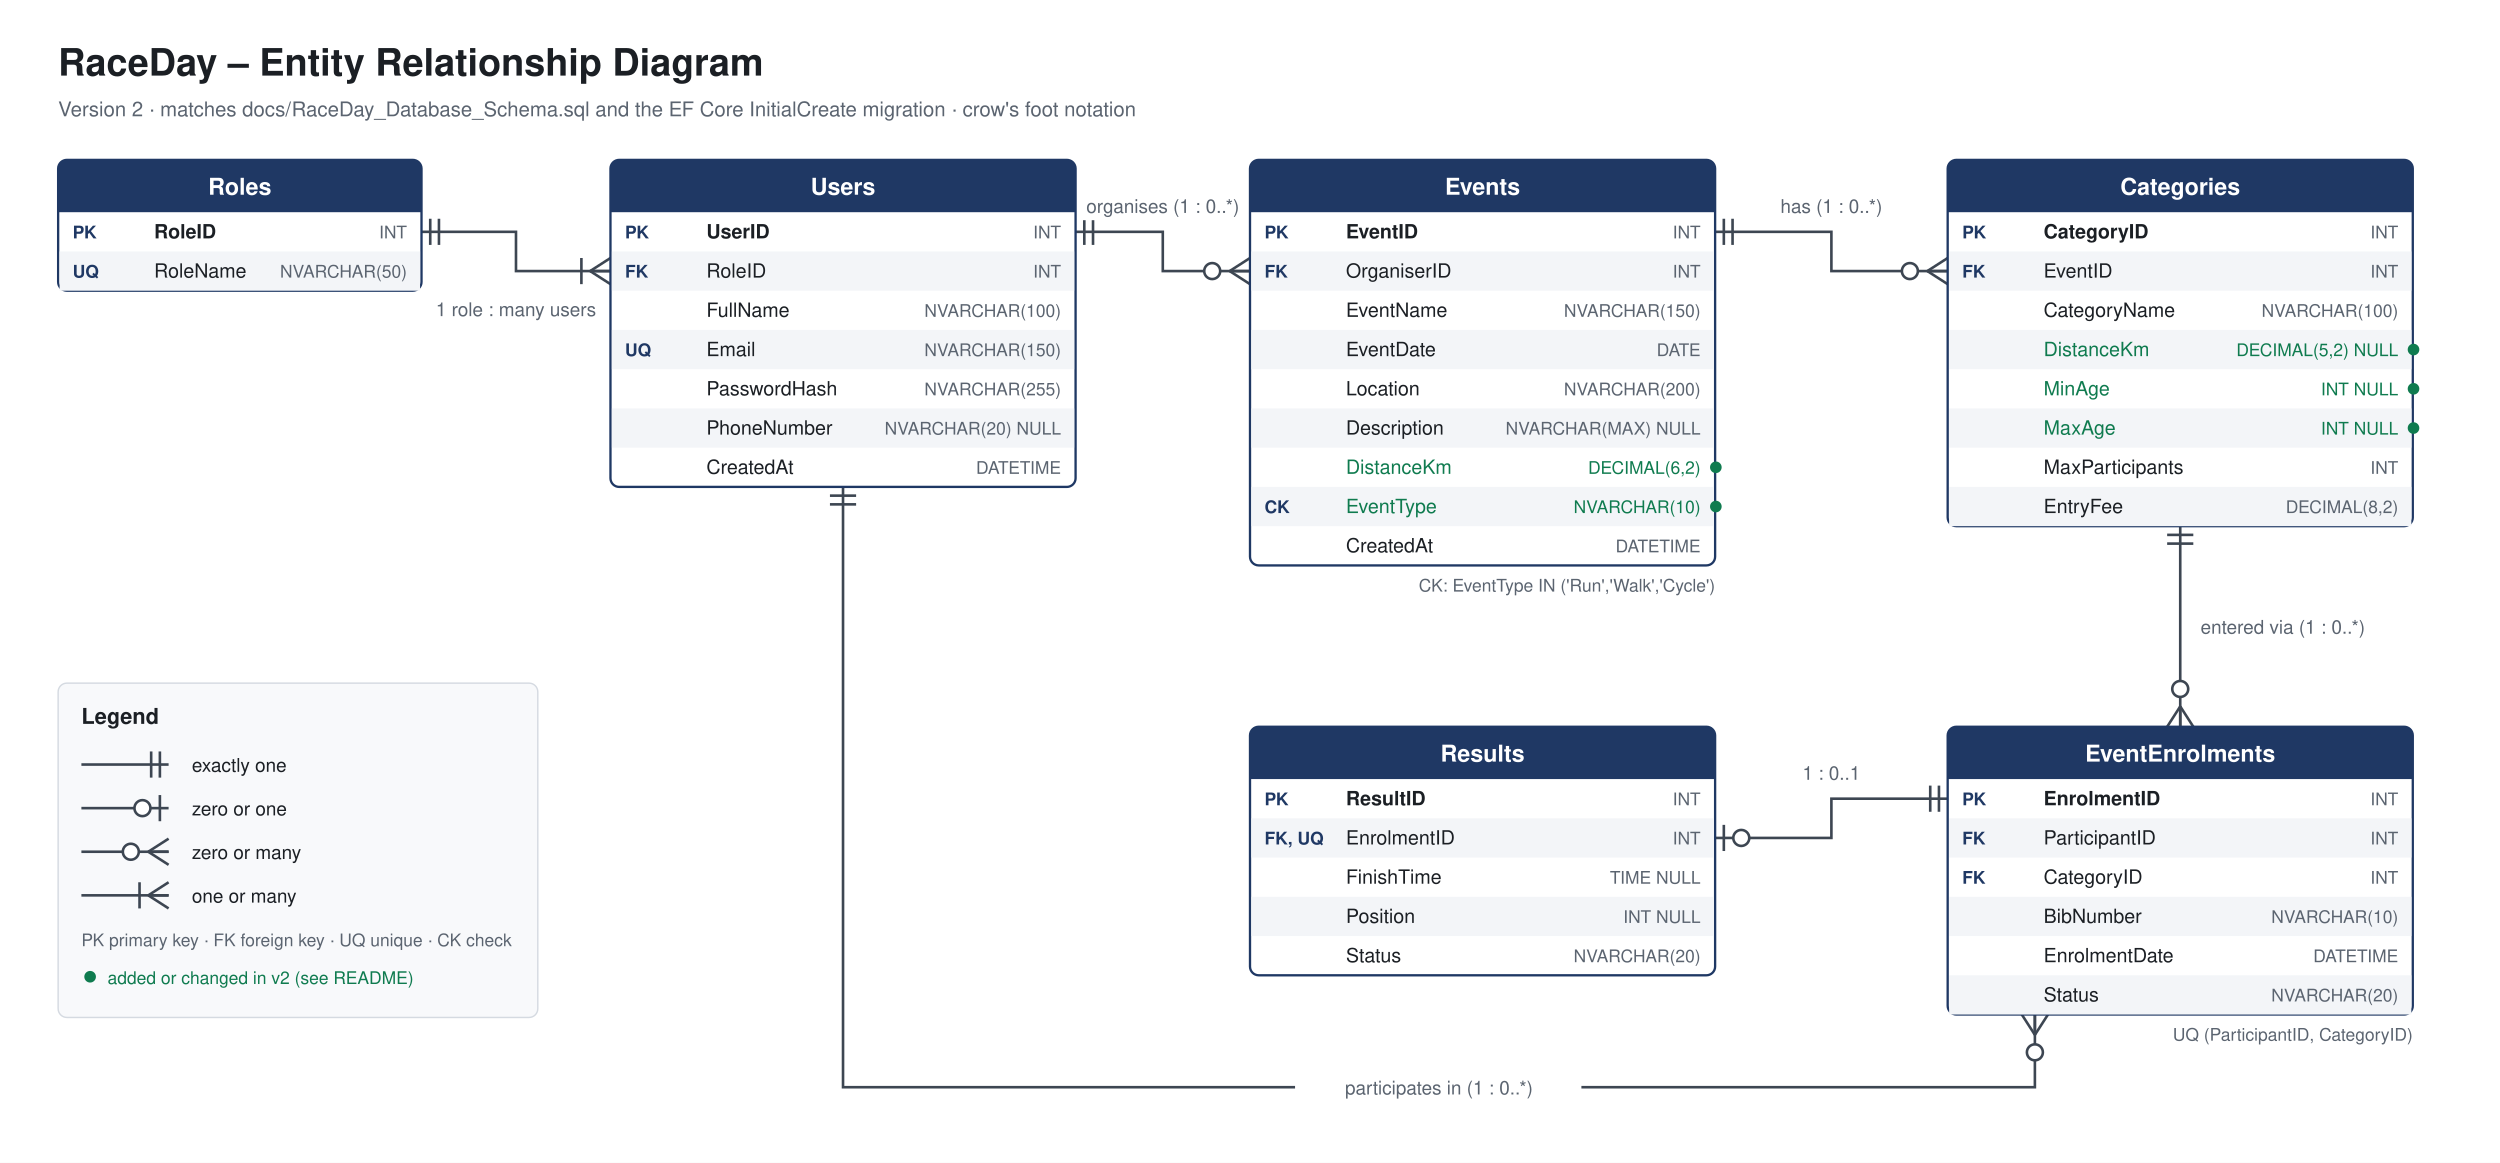
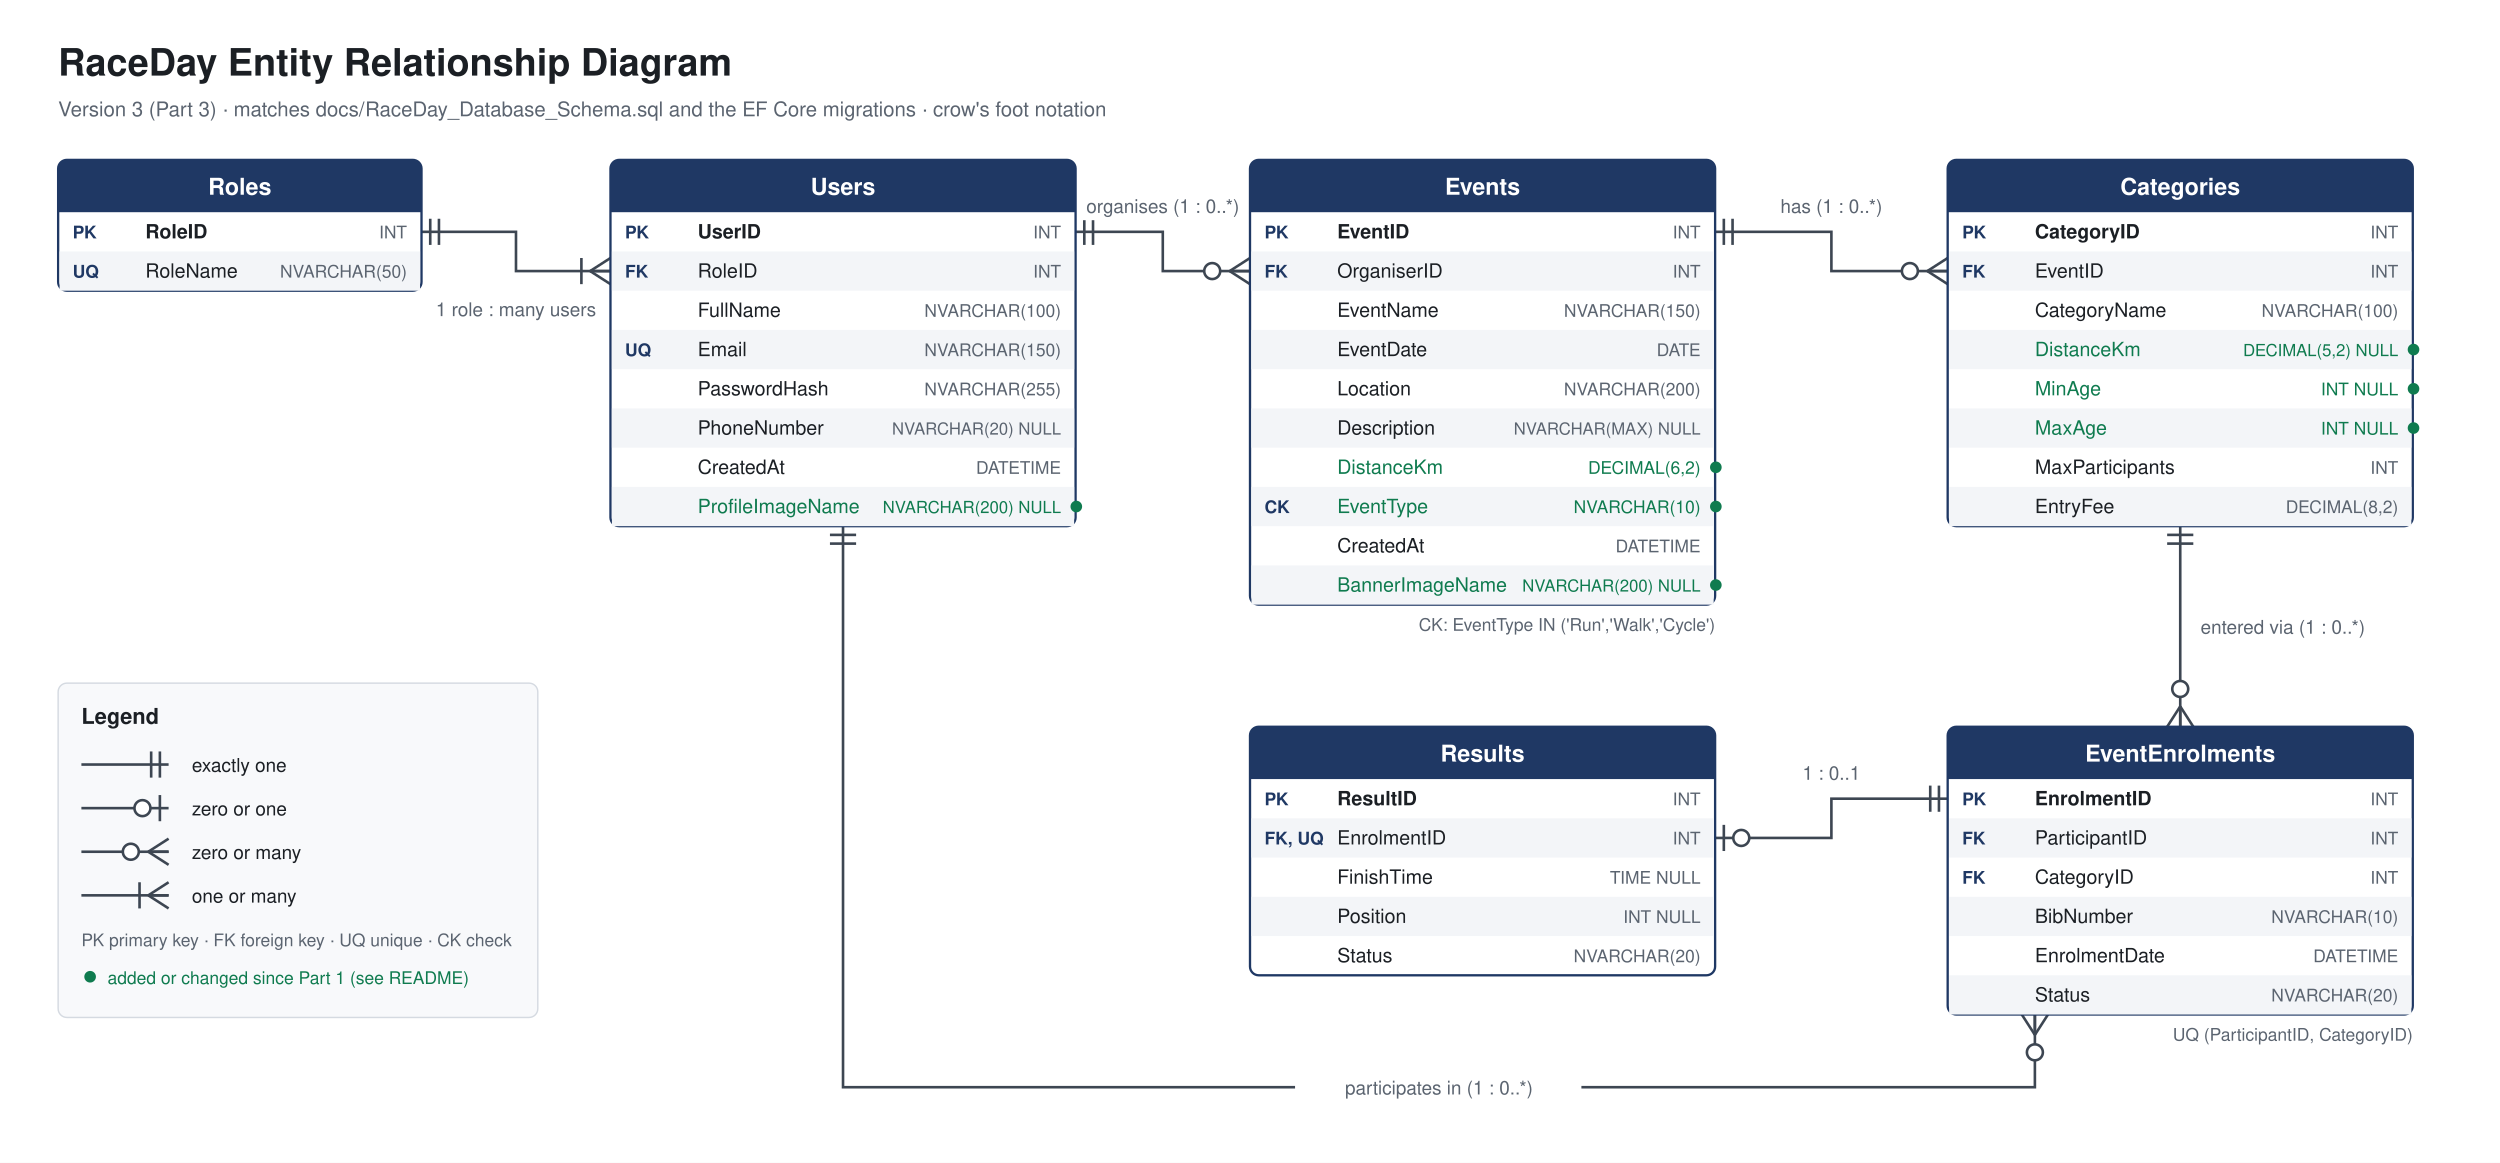
<svg xmlns="http://www.w3.org/2000/svg" width="1720" height="800" viewBox="0 0 1720 800" font-family="Segoe UI, Helvetica, Arial, sans-serif">
  <rect width="1720" height="800" fill="#ffffff" />
-   <text x="40" y="52" font-size="26" font-weight="700" fill="#1b1f24">RaceDay – Entity Relationship Diagram</text>
-   <text x="40" y="80" font-size="14" fill="#5b6470">Version 2 · matches docs/RaceDay_Database_Schema.sql and the EF Core InitialCreate migration · crow's foot notation</text>
+   <text x="40" y="52" font-size="26" font-weight="700" fill="#1b1f24">RaceDay Entity Relationship Diagram</text>
+   <text x="40" y="80" font-size="14" fill="#5b6470">Version 3 (Part 3) · matches docs/RaceDay_Database_Schema.sql and the EF Core migrations · crow's foot notation</text>
  <path d="M 290.0 159.5 L 355.0 159.5 L 355.0 186.5 L 420.0 186.5" fill="none" stroke="#3d4652" stroke-width="1.8" />
  <line x1="296.0" y1="150.5" x2="296.0" y2="168.5" stroke="#3d4652" stroke-width="1.8" />
  <line x1="302.0" y1="150.5" x2="302.0" y2="168.5" stroke="#3d4652" stroke-width="1.8" />
  <line x1="420.0" y1="177.5" x2="406.0" y2="186.5" stroke="#3d4652" stroke-width="1.8" />
  <line x1="420.0" y1="195.5" x2="406.0" y2="186.5" stroke="#3d4652" stroke-width="1.8" />
  <line x1="420.0" y1="186.5" x2="406.0" y2="186.5" stroke="#3d4652" stroke-width="1.8" />
  <line x1="400.0" y1="177.5" x2="400.0" y2="195.5" stroke="#3d4652" stroke-width="1.8" />
  <rect x="282" y="203.5" width="147" height="19" rx="4" fill="#fff" />
  <text x="355.0" y="217.5" font-size="13" fill="#5b6470" text-anchor="middle">1 role : many users</text>
  <path d="M 740.0 159.5 L 800.0 159.5 L 800.0 186.5 L 860.0 186.5" fill="none" stroke="#3d4652" stroke-width="1.8" />
  <line x1="746.0" y1="150.5" x2="746.0" y2="168.5" stroke="#3d4652" stroke-width="1.8" />
  <line x1="752.0" y1="150.5" x2="752.0" y2="168.5" stroke="#3d4652" stroke-width="1.8" />
  <line x1="860.0" y1="177.5" x2="846.0" y2="186.5" stroke="#3d4652" stroke-width="1.8" />
  <line x1="860.0" y1="195.5" x2="846.0" y2="186.5" stroke="#3d4652" stroke-width="1.8" />
  <line x1="860.0" y1="186.5" x2="846.0" y2="186.5" stroke="#3d4652" stroke-width="1.8" />
  <circle cx="834.0" cy="186.5" r="5.5" fill="#fff" stroke="#3d4652" stroke-width="1.8" />
  <rect x="723" y="132.5" width="154" height="19" rx="4" fill="#fff" />
  <text x="800.0" y="146.5" font-size="13" fill="#5b6470" text-anchor="middle">organises (1 : 0..*)</text>
  <path d="M 1180.0 159.5 L 1260.0 159.5 L 1260.0 186.5 L 1340.0 186.5" fill="none" stroke="#3d4652" stroke-width="1.8" />
  <line x1="1186.0" y1="150.5" x2="1186.0" y2="168.5" stroke="#3d4652" stroke-width="1.8" />
  <line x1="1192.0" y1="150.5" x2="1192.0" y2="168.5" stroke="#3d4652" stroke-width="1.8" />
  <line x1="1340.0" y1="177.5" x2="1326.0" y2="186.5" stroke="#3d4652" stroke-width="1.8" />
  <line x1="1340.0" y1="195.5" x2="1326.0" y2="186.5" stroke="#3d4652" stroke-width="1.8" />
  <line x1="1340.0" y1="186.5" x2="1326.0" y2="186.5" stroke="#3d4652" stroke-width="1.8" />
  <circle cx="1314.0" cy="186.5" r="5.5" fill="#fff" stroke="#3d4652" stroke-width="1.8" />
  <rect x="1205" y="132.5" width="111" height="19" rx="4" fill="#fff" />
  <text x="1260.0" y="146.5" font-size="13" fill="#5b6470" text-anchor="middle">has (1 : 0..*)</text>
  <path d="M 1500.0 362.0 L 1500.0 500.0" fill="none" stroke="#3d4652" stroke-width="1.8" />
  <line x1="1491.0" y1="368.0" x2="1509.0" y2="368.0" stroke="#3d4652" stroke-width="1.8" />
  <line x1="1491.0" y1="374.0" x2="1509.0" y2="374.0" stroke="#3d4652" stroke-width="1.8" />
  <line x1="1491.0" y1="500.0" x2="1500.0" y2="486.0" stroke="#3d4652" stroke-width="1.8" />
  <line x1="1509.0" y1="500.0" x2="1500.0" y2="486.0" stroke="#3d4652" stroke-width="1.8" />
  <line x1="1500.0" y1="500.0" x2="1500.0" y2="486.0" stroke="#3d4652" stroke-width="1.8" />
  <circle cx="1500.0" cy="474.0" r="5.5" fill="#fff" stroke="#3d4652" stroke-width="1.8" />
  <rect x="1509" y="422.0" width="168" height="19" rx="4" fill="#fff" />
  <text x="1514.0" y="436.0" font-size="13" fill="#5b6470" text-anchor="start">entered via (1 : 0..*)</text>
-   <path d="M 580.0 335.0 L 580.0 748.0 L 1400.0 748.0 L 1400.0 698.0" fill="none" stroke="#3d4652" stroke-width="1.8" />
-   <line x1="571.0" y1="341.0" x2="589.0" y2="341.0" stroke="#3d4652" stroke-width="1.8" />
-   <line x1="571.0" y1="347.0" x2="589.0" y2="347.0" stroke="#3d4652" stroke-width="1.8" />
+   <path d="M 580.0 362.0 L 580.0 748.0 L 1400.0 748.0 L 1400.0 698.0" fill="none" stroke="#3d4652" stroke-width="1.8" />
+   <line x1="571.0" y1="368.0" x2="589.0" y2="368.0" stroke="#3d4652" stroke-width="1.8" />
+   <line x1="571.0" y1="374.0" x2="589.0" y2="374.0" stroke="#3d4652" stroke-width="1.8" />
  <line x1="1391.0" y1="698.0" x2="1400.0" y2="712.0" stroke="#3d4652" stroke-width="1.8" />
  <line x1="1409.0" y1="698.0" x2="1400.0" y2="712.0" stroke="#3d4652" stroke-width="1.8" />
  <line x1="1400.0" y1="698.0" x2="1400.0" y2="712.0" stroke="#3d4652" stroke-width="1.8" />
  <circle cx="1400.0" cy="724.0" r="5.5" fill="#fff" stroke="#3d4652" stroke-width="1.8" />
  <rect x="891" y="739" width="197" height="19" rx="4" fill="#fff" />
  <text x="990.0" y="753" font-size="13" fill="#5b6470" text-anchor="middle">participates in (1 : 0..*)</text>
  <path d="M 1340.0 549.5 L 1260.0 549.5 L 1260.0 576.5 L 1180.0 576.5" fill="none" stroke="#3d4652" stroke-width="1.8" />
  <line x1="1334.0" y1="540.5" x2="1334.0" y2="558.5" stroke="#3d4652" stroke-width="1.8" />
  <line x1="1328.0" y1="540.5" x2="1328.0" y2="558.5" stroke="#3d4652" stroke-width="1.8" />
  <line x1="1186.0" y1="567.5" x2="1186.0" y2="585.5" stroke="#3d4652" stroke-width="1.8" />
  <circle cx="1198.0" cy="576.5" r="5.5" fill="#fff" stroke="#3d4652" stroke-width="1.8" />
  <rect x="1226" y="522.5" width="68" height="19" rx="4" fill="#fff" />
  <text x="1260.0" y="536.5" font-size="13" fill="#5b6470" text-anchor="middle">1 : 0..1</text>
  <rect x="40" y="110" width="250" height="90" rx="6" fill="#fff" stroke="#1f3864" stroke-width="1.6" />
  <path d="M 40 146 V 116 Q 40 110 46 110 H 284 Q 290 110 290 116 V 146 Z" fill="#1f3864" />
  <text x="165.0" y="134" font-size="16" font-weight="700" fill="#fff" text-anchor="middle">Roles</text>
  <text x="50" y="164" font-size="12" font-weight="700" fill="#1f3864">PK</text>
-   <text x="106" y="164" font-size="13.5" font-weight="700" fill="#1b1f24">RoleID</text>
+   <text x="100" y="164" font-size="13.5" font-weight="700" fill="#1b1f24">RoleID</text>
  <text x="280" y="164" font-size="12" fill="#5b6470" text-anchor="end">INT</text>
  <rect x="41" y="173" width="248" height="27" fill="#f3f5f8" />
  <text x="50" y="191" font-size="12" font-weight="700" fill="#1f3864">UQ</text>
-   <text x="106" y="191" font-size="13.5" font-weight="400" fill="#1b1f24">RoleName</text>
+   <text x="100" y="191" font-size="13.5" font-weight="400" fill="#1b1f24">RoleName</text>
  <text x="280" y="191" font-size="12" fill="#5b6470" text-anchor="end">NVARCHAR(50)</text>
-   <rect x="420" y="110" width="320" height="225" rx="6" fill="#fff" stroke="#1f3864" stroke-width="1.6" />
+   <rect x="420" y="110" width="320" height="252" rx="6" fill="#fff" stroke="#1f3864" stroke-width="1.6" />
  <path d="M 420 146 V 116 Q 420 110 426 110 H 734 Q 740 110 740 116 V 146 Z" fill="#1f3864" />
  <text x="580.0" y="134" font-size="16" font-weight="700" fill="#fff" text-anchor="middle">Users</text>
  <text x="430" y="164" font-size="12" font-weight="700" fill="#1f3864">PK</text>
-   <text x="486" y="164" font-size="13.5" font-weight="700" fill="#1b1f24">UserID</text>
+   <text x="480" y="164" font-size="13.5" font-weight="700" fill="#1b1f24">UserID</text>
  <text x="730" y="164" font-size="12" fill="#5b6470" text-anchor="end">INT</text>
  <rect x="421" y="173" width="318" height="27" fill="#f3f5f8" />
  <text x="430" y="191" font-size="12" font-weight="700" fill="#1f3864">FK</text>
-   <text x="486" y="191" font-size="13.5" font-weight="400" fill="#1b1f24">RoleID</text>
+   <text x="480" y="191" font-size="13.5" font-weight="400" fill="#1b1f24">RoleID</text>
  <text x="730" y="191" font-size="12" fill="#5b6470" text-anchor="end">INT</text>
  <text x="430" y="218" font-size="12" font-weight="700" fill="#1f3864" />
-   <text x="486" y="218" font-size="13.5" font-weight="400" fill="#1b1f24">FullName</text>
+   <text x="480" y="218" font-size="13.5" font-weight="400" fill="#1b1f24">FullName</text>
  <text x="730" y="218" font-size="12" fill="#5b6470" text-anchor="end">NVARCHAR(100)</text>
  <rect x="421" y="227" width="318" height="27" fill="#f3f5f8" />
  <text x="430" y="245" font-size="12" font-weight="700" fill="#1f3864">UQ</text>
-   <text x="486" y="245" font-size="13.5" font-weight="400" fill="#1b1f24">Email</text>
+   <text x="480" y="245" font-size="13.5" font-weight="400" fill="#1b1f24">Email</text>
  <text x="730" y="245" font-size="12" fill="#5b6470" text-anchor="end">NVARCHAR(150)</text>
  <text x="430" y="272" font-size="12" font-weight="700" fill="#1f3864" />
-   <text x="486" y="272" font-size="13.5" font-weight="400" fill="#1b1f24">PasswordHash</text>
+   <text x="480" y="272" font-size="13.5" font-weight="400" fill="#1b1f24">PasswordHash</text>
  <text x="730" y="272" font-size="12" fill="#5b6470" text-anchor="end">NVARCHAR(255)</text>
  <rect x="421" y="281" width="318" height="27" fill="#f3f5f8" />
  <text x="430" y="299" font-size="12" font-weight="700" fill="#1f3864" />
-   <text x="486" y="299" font-size="13.5" font-weight="400" fill="#1b1f24">PhoneNumber</text>
-   <text x="730" y="299" font-size="12" fill="#5b6470" text-anchor="end">NVARCHAR(20) NULL</text>
+   <text x="480" y="299" font-size="13.5" font-weight="400" fill="#1b1f24">PhoneNumber</text>
+   <text x="730" y="299" font-size="11.5" fill="#5b6470" text-anchor="end">NVARCHAR(20) NULL</text>
  <text x="430" y="326" font-size="12" font-weight="700" fill="#1f3864" />
-   <text x="486" y="326" font-size="13.5" font-weight="400" fill="#1b1f24">CreatedAt</text>
+   <text x="480" y="326" font-size="13.5" font-weight="400" fill="#1b1f24">CreatedAt</text>
  <text x="730" y="326" font-size="12" fill="#5b6470" text-anchor="end">DATETIME</text>
-   <rect x="860" y="110" width="320" height="279" rx="6" fill="#fff" stroke="#1f3864" stroke-width="1.6" />
+   <rect x="421" y="335" width="318" height="27" fill="#f3f5f8" />
+   <text x="430" y="353" font-size="12" font-weight="700" fill="#1f3864" />
+   <text x="480" y="353" font-size="13.5" font-weight="400" fill="#0f7b4f">ProfileImageName</text>
+   <text x="730" y="353" font-size="11.5" fill="#0f7b4f" text-anchor="end">NVARCHAR(200) NULL</text>
+   <circle cx="740.5" cy="348.5" r="4" fill="#0f7b4f" />
+   <rect x="860" y="110" width="320" height="306" rx="6" fill="#fff" stroke="#1f3864" stroke-width="1.6" />
  <path d="M 860 146 V 116 Q 860 110 866 110 H 1174 Q 1180 110 1180 116 V 146 Z" fill="#1f3864" />
  <text x="1020.0" y="134" font-size="16" font-weight="700" fill="#fff" text-anchor="middle">Events</text>
  <text x="870" y="164" font-size="12" font-weight="700" fill="#1f3864">PK</text>
-   <text x="926" y="164" font-size="13.5" font-weight="700" fill="#1b1f24">EventID</text>
+   <text x="920" y="164" font-size="13.5" font-weight="700" fill="#1b1f24">EventID</text>
  <text x="1170" y="164" font-size="12" fill="#5b6470" text-anchor="end">INT</text>
  <rect x="861" y="173" width="318" height="27" fill="#f3f5f8" />
  <text x="870" y="191" font-size="12" font-weight="700" fill="#1f3864">FK</text>
-   <text x="926" y="191" font-size="13.5" font-weight="400" fill="#1b1f24">OrganiserID</text>
+   <text x="920" y="191" font-size="13.5" font-weight="400" fill="#1b1f24">OrganiserID</text>
  <text x="1170" y="191" font-size="12" fill="#5b6470" text-anchor="end">INT</text>
  <text x="870" y="218" font-size="12" font-weight="700" fill="#1f3864" />
-   <text x="926" y="218" font-size="13.5" font-weight="400" fill="#1b1f24">EventName</text>
+   <text x="920" y="218" font-size="13.5" font-weight="400" fill="#1b1f24">EventName</text>
  <text x="1170" y="218" font-size="12" fill="#5b6470" text-anchor="end">NVARCHAR(150)</text>
  <rect x="861" y="227" width="318" height="27" fill="#f3f5f8" />
  <text x="870" y="245" font-size="12" font-weight="700" fill="#1f3864" />
-   <text x="926" y="245" font-size="13.5" font-weight="400" fill="#1b1f24">EventDate</text>
+   <text x="920" y="245" font-size="13.5" font-weight="400" fill="#1b1f24">EventDate</text>
  <text x="1170" y="245" font-size="12" fill="#5b6470" text-anchor="end">DATE</text>
  <text x="870" y="272" font-size="12" font-weight="700" fill="#1f3864" />
-   <text x="926" y="272" font-size="13.5" font-weight="400" fill="#1b1f24">Location</text>
+   <text x="920" y="272" font-size="13.5" font-weight="400" fill="#1b1f24">Location</text>
  <text x="1170" y="272" font-size="12" fill="#5b6470" text-anchor="end">NVARCHAR(200)</text>
  <rect x="861" y="281" width="318" height="27" fill="#f3f5f8" />
  <text x="870" y="299" font-size="12" font-weight="700" fill="#1f3864" />
-   <text x="926" y="299" font-size="13.5" font-weight="400" fill="#1b1f24">Description</text>
-   <text x="1170" y="299" font-size="12" fill="#5b6470" text-anchor="end">NVARCHAR(MAX) NULL</text>
+   <text x="920" y="299" font-size="13.5" font-weight="400" fill="#1b1f24">Description</text>
+   <text x="1170" y="299" font-size="11.5" fill="#5b6470" text-anchor="end">NVARCHAR(MAX) NULL</text>
  <text x="870" y="326" font-size="12" font-weight="700" fill="#1f3864" />
-   <text x="926" y="326" font-size="13.5" font-weight="400" fill="#0f7b4f">DistanceKm</text>
+   <text x="920" y="326" font-size="13.5" font-weight="400" fill="#0f7b4f">DistanceKm</text>
  <text x="1170" y="326" font-size="12" fill="#0f7b4f" text-anchor="end">DECIMAL(6,2)</text>
  <circle cx="1180.5" cy="321.5" r="4" fill="#0f7b4f" />
  <rect x="861" y="335" width="318" height="27" fill="#f3f5f8" />
  <text x="870" y="353" font-size="12" font-weight="700" fill="#1f3864">CK</text>
-   <text x="926" y="353" font-size="13.5" font-weight="400" fill="#0f7b4f">EventType</text>
+   <text x="920" y="353" font-size="13.5" font-weight="400" fill="#0f7b4f">EventType</text>
  <text x="1170" y="353" font-size="12" fill="#0f7b4f" text-anchor="end">NVARCHAR(10)</text>
  <circle cx="1180.5" cy="348.5" r="4" fill="#0f7b4f" />
  <text x="870" y="380" font-size="12" font-weight="700" fill="#1f3864" />
-   <text x="926" y="380" font-size="13.5" font-weight="400" fill="#1b1f24">CreatedAt</text>
+   <text x="920" y="380" font-size="13.5" font-weight="400" fill="#1b1f24">CreatedAt</text>
  <text x="1170" y="380" font-size="12" fill="#5b6470" text-anchor="end">DATETIME</text>
-   <text x="1180" y="407" font-size="12" fill="#5b6470" text-anchor="end">CK: EventType IN ('Run','Walk','Cycle')</text>
+   <rect x="861" y="389" width="318" height="27" fill="#f3f5f8" />
+   <text x="870" y="407" font-size="12" font-weight="700" fill="#1f3864" />
+   <text x="920" y="407" font-size="13.5" font-weight="400" fill="#0f7b4f">BannerImageName</text>
+   <text x="1170" y="407" font-size="11.5" fill="#0f7b4f" text-anchor="end">NVARCHAR(200) NULL</text>
+   <circle cx="1180.5" cy="402.5" r="4" fill="#0f7b4f" />
+   <text x="1180" y="434" font-size="12" fill="#5b6470" text-anchor="end">CK: EventType IN ('Run','Walk','Cycle')</text>
  <rect x="1340" y="110" width="320" height="252" rx="6" fill="#fff" stroke="#1f3864" stroke-width="1.6" />
  <path d="M 1340 146 V 116 Q 1340 110 1346 110 H 1654 Q 1660 110 1660 116 V 146 Z" fill="#1f3864" />
  <text x="1500.0" y="134" font-size="16" font-weight="700" fill="#fff" text-anchor="middle">Categories</text>
  <text x="1350" y="164" font-size="12" font-weight="700" fill="#1f3864">PK</text>
-   <text x="1406" y="164" font-size="13.5" font-weight="700" fill="#1b1f24">CategoryID</text>
+   <text x="1400" y="164" font-size="13.5" font-weight="700" fill="#1b1f24">CategoryID</text>
  <text x="1650" y="164" font-size="12" fill="#5b6470" text-anchor="end">INT</text>
  <rect x="1341" y="173" width="318" height="27" fill="#f3f5f8" />
  <text x="1350" y="191" font-size="12" font-weight="700" fill="#1f3864">FK</text>
-   <text x="1406" y="191" font-size="13.5" font-weight="400" fill="#1b1f24">EventID</text>
+   <text x="1400" y="191" font-size="13.5" font-weight="400" fill="#1b1f24">EventID</text>
  <text x="1650" y="191" font-size="12" fill="#5b6470" text-anchor="end">INT</text>
  <text x="1350" y="218" font-size="12" font-weight="700" fill="#1f3864" />
-   <text x="1406" y="218" font-size="13.5" font-weight="400" fill="#1b1f24">CategoryName</text>
+   <text x="1400" y="218" font-size="13.5" font-weight="400" fill="#1b1f24">CategoryName</text>
  <text x="1650" y="218" font-size="12" fill="#5b6470" text-anchor="end">NVARCHAR(100)</text>
  <rect x="1341" y="227" width="318" height="27" fill="#f3f5f8" />
  <text x="1350" y="245" font-size="12" font-weight="700" fill="#1f3864" />
-   <text x="1406" y="245" font-size="13.5" font-weight="400" fill="#0f7b4f">DistanceKm</text>
-   <text x="1650" y="245" font-size="12" fill="#0f7b4f" text-anchor="end">DECIMAL(5,2) NULL</text>
+   <text x="1400" y="245" font-size="13.5" font-weight="400" fill="#0f7b4f">DistanceKm</text>
+   <text x="1650" y="245" font-size="11.5" fill="#0f7b4f" text-anchor="end">DECIMAL(5,2) NULL</text>
  <circle cx="1660.5" cy="240.5" r="4" fill="#0f7b4f" />
  <text x="1350" y="272" font-size="12" font-weight="700" fill="#1f3864" />
-   <text x="1406" y="272" font-size="13.5" font-weight="400" fill="#0f7b4f">MinAge</text>
+   <text x="1400" y="272" font-size="13.5" font-weight="400" fill="#0f7b4f">MinAge</text>
  <text x="1650" y="272" font-size="12" fill="#0f7b4f" text-anchor="end">INT NULL</text>
  <circle cx="1660.5" cy="267.5" r="4" fill="#0f7b4f" />
  <rect x="1341" y="281" width="318" height="27" fill="#f3f5f8" />
  <text x="1350" y="299" font-size="12" font-weight="700" fill="#1f3864" />
-   <text x="1406" y="299" font-size="13.5" font-weight="400" fill="#0f7b4f">MaxAge</text>
+   <text x="1400" y="299" font-size="13.5" font-weight="400" fill="#0f7b4f">MaxAge</text>
  <text x="1650" y="299" font-size="12" fill="#0f7b4f" text-anchor="end">INT NULL</text>
  <circle cx="1660.5" cy="294.5" r="4" fill="#0f7b4f" />
  <text x="1350" y="326" font-size="12" font-weight="700" fill="#1f3864" />
-   <text x="1406" y="326" font-size="13.5" font-weight="400" fill="#1b1f24">MaxParticipants</text>
+   <text x="1400" y="326" font-size="13.5" font-weight="400" fill="#1b1f24">MaxParticipants</text>
  <text x="1650" y="326" font-size="12" fill="#5b6470" text-anchor="end">INT</text>
  <rect x="1341" y="335" width="318" height="27" fill="#f3f5f8" />
  <text x="1350" y="353" font-size="12" font-weight="700" fill="#1f3864" />
-   <text x="1406" y="353" font-size="13.5" font-weight="400" fill="#1b1f24">EntryFee</text>
+   <text x="1400" y="353" font-size="13.5" font-weight="400" fill="#1b1f24">EntryFee</text>
  <text x="1650" y="353" font-size="12" fill="#5b6470" text-anchor="end">DECIMAL(8,2)</text>
  <rect x="1340" y="500" width="320" height="198" rx="6" fill="#fff" stroke="#1f3864" stroke-width="1.6" />
  <path d="M 1340 536 V 506 Q 1340 500 1346 500 H 1654 Q 1660 500 1660 506 V 536 Z" fill="#1f3864" />
  <text x="1500.0" y="524" font-size="16" font-weight="700" fill="#fff" text-anchor="middle">EventEnrolments</text>
  <text x="1350" y="554" font-size="12" font-weight="700" fill="#1f3864">PK</text>
-   <text x="1406" y="554" font-size="13.5" font-weight="700" fill="#1b1f24">EnrolmentID</text>
+   <text x="1400" y="554" font-size="13.5" font-weight="700" fill="#1b1f24">EnrolmentID</text>
  <text x="1650" y="554" font-size="12" fill="#5b6470" text-anchor="end">INT</text>
  <rect x="1341" y="563" width="318" height="27" fill="#f3f5f8" />
  <text x="1350" y="581" font-size="12" font-weight="700" fill="#1f3864">FK</text>
-   <text x="1406" y="581" font-size="13.5" font-weight="400" fill="#1b1f24">ParticipantID</text>
+   <text x="1400" y="581" font-size="13.5" font-weight="400" fill="#1b1f24">ParticipantID</text>
  <text x="1650" y="581" font-size="12" fill="#5b6470" text-anchor="end">INT</text>
  <text x="1350" y="608" font-size="12" font-weight="700" fill="#1f3864">FK</text>
-   <text x="1406" y="608" font-size="13.5" font-weight="400" fill="#1b1f24">CategoryID</text>
+   <text x="1400" y="608" font-size="13.5" font-weight="400" fill="#1b1f24">CategoryID</text>
  <text x="1650" y="608" font-size="12" fill="#5b6470" text-anchor="end">INT</text>
  <rect x="1341" y="617" width="318" height="27" fill="#f3f5f8" />
  <text x="1350" y="635" font-size="12" font-weight="700" fill="#1f3864" />
-   <text x="1406" y="635" font-size="13.5" font-weight="400" fill="#1b1f24">BibNumber</text>
+   <text x="1400" y="635" font-size="13.5" font-weight="400" fill="#1b1f24">BibNumber</text>
  <text x="1650" y="635" font-size="12" fill="#5b6470" text-anchor="end">NVARCHAR(10)</text>
  <text x="1350" y="662" font-size="12" font-weight="700" fill="#1f3864" />
-   <text x="1406" y="662" font-size="13.5" font-weight="400" fill="#1b1f24">EnrolmentDate</text>
+   <text x="1400" y="662" font-size="13.5" font-weight="400" fill="#1b1f24">EnrolmentDate</text>
  <text x="1650" y="662" font-size="12" fill="#5b6470" text-anchor="end">DATETIME</text>
  <rect x="1341" y="671" width="318" height="27" fill="#f3f5f8" />
  <text x="1350" y="689" font-size="12" font-weight="700" fill="#1f3864" />
-   <text x="1406" y="689" font-size="13.5" font-weight="400" fill="#1b1f24">Status</text>
+   <text x="1400" y="689" font-size="13.5" font-weight="400" fill="#1b1f24">Status</text>
  <text x="1650" y="689" font-size="12" fill="#5b6470" text-anchor="end">NVARCHAR(20)</text>
  <text x="1660" y="716" font-size="12" fill="#5b6470" text-anchor="end">UQ (ParticipantID, CategoryID)</text>
  <rect x="860" y="500" width="320" height="171" rx="6" fill="#fff" stroke="#1f3864" stroke-width="1.6" />
  <path d="M 860 536 V 506 Q 860 500 866 500 H 1174 Q 1180 500 1180 506 V 536 Z" fill="#1f3864" />
  <text x="1020.0" y="524" font-size="16" font-weight="700" fill="#fff" text-anchor="middle">Results</text>
  <text x="870" y="554" font-size="12" font-weight="700" fill="#1f3864">PK</text>
-   <text x="926" y="554" font-size="13.5" font-weight="700" fill="#1b1f24">ResultID</text>
+   <text x="920" y="554" font-size="13.5" font-weight="700" fill="#1b1f24">ResultID</text>
  <text x="1170" y="554" font-size="12" fill="#5b6470" text-anchor="end">INT</text>
  <rect x="861" y="563" width="318" height="27" fill="#f3f5f8" />
  <text x="870" y="581" font-size="12" font-weight="700" fill="#1f3864">FK, UQ</text>
-   <text x="926" y="581" font-size="13.5" font-weight="400" fill="#1b1f24">EnrolmentID</text>
+   <text x="920" y="581" font-size="13.5" font-weight="400" fill="#1b1f24">EnrolmentID</text>
  <text x="1170" y="581" font-size="12" fill="#5b6470" text-anchor="end">INT</text>
  <text x="870" y="608" font-size="12" font-weight="700" fill="#1f3864" />
-   <text x="926" y="608" font-size="13.5" font-weight="400" fill="#1b1f24">FinishTime</text>
+   <text x="920" y="608" font-size="13.5" font-weight="400" fill="#1b1f24">FinishTime</text>
  <text x="1170" y="608" font-size="12" fill="#5b6470" text-anchor="end">TIME NULL</text>
  <rect x="861" y="617" width="318" height="27" fill="#f3f5f8" />
  <text x="870" y="635" font-size="12" font-weight="700" fill="#1f3864" />
-   <text x="926" y="635" font-size="13.5" font-weight="400" fill="#1b1f24">Position</text>
+   <text x="920" y="635" font-size="13.5" font-weight="400" fill="#1b1f24">Position</text>
  <text x="1170" y="635" font-size="12" fill="#5b6470" text-anchor="end">INT NULL</text>
  <text x="870" y="662" font-size="12" font-weight="700" fill="#1f3864" />
-   <text x="926" y="662" font-size="13.5" font-weight="400" fill="#1b1f24">Status</text>
+   <text x="920" y="662" font-size="13.5" font-weight="400" fill="#1b1f24">Status</text>
  <text x="1170" y="662" font-size="12" fill="#5b6470" text-anchor="end">NVARCHAR(20)</text>
  <rect x="40" y="470" width="330" height="230" rx="6" fill="#f8f9fb" stroke="#d5dae1" />
  <text x="56" y="498" font-size="15" font-weight="700" fill="#1b1f24">Legend</text>
  <line x1="56" y1="526" x2="116" y2="526" stroke="#3d4652" stroke-width="1.8" />
  <line x1="110.0" y1="517.0" x2="110.0" y2="535.0" stroke="#3d4652" stroke-width="1.8" />
  <line x1="104.0" y1="517.0" x2="104.0" y2="535.0" stroke="#3d4652" stroke-width="1.8" />
  <text x="132" y="531" font-size="13" fill="#1b1f24">exactly one</text>
  <line x1="56" y1="556" x2="116" y2="556" stroke="#3d4652" stroke-width="1.8" />
  <line x1="110.0" y1="547.0" x2="110.0" y2="565.0" stroke="#3d4652" stroke-width="1.8" />
  <circle cx="98.0" cy="556.0" r="5.5" fill="#fff" stroke="#3d4652" stroke-width="1.8" />
  <text x="132" y="561" font-size="13" fill="#1b1f24">zero or one</text>
  <line x1="56" y1="586" x2="116" y2="586" stroke="#3d4652" stroke-width="1.8" />
  <line x1="116.0" y1="577.0" x2="102.0" y2="586.0" stroke="#3d4652" stroke-width="1.8" />
  <line x1="116.0" y1="595.0" x2="102.0" y2="586.0" stroke="#3d4652" stroke-width="1.8" />
  <line x1="116.0" y1="586.0" x2="102.0" y2="586.0" stroke="#3d4652" stroke-width="1.8" />
  <circle cx="90.0" cy="586.0" r="5.5" fill="#fff" stroke="#3d4652" stroke-width="1.8" />
  <text x="132" y="591" font-size="13" fill="#1b1f24">zero or many</text>
  <line x1="56" y1="616" x2="116" y2="616" stroke="#3d4652" stroke-width="1.8" />
  <line x1="116.0" y1="607.0" x2="102.0" y2="616.0" stroke="#3d4652" stroke-width="1.8" />
  <line x1="116.0" y1="625.0" x2="102.0" y2="616.0" stroke="#3d4652" stroke-width="1.8" />
  <line x1="116.0" y1="616.0" x2="102.0" y2="616.0" stroke="#3d4652" stroke-width="1.8" />
  <line x1="96.0" y1="607.0" x2="96.0" y2="625.0" stroke="#3d4652" stroke-width="1.8" />
  <text x="132" y="621" font-size="13" fill="#1b1f24">one or many</text>
  <text x="56" y="651" font-size="12" fill="#5b6470">PK primary key · FK foreign key · UQ unique · CK check</text>
  <circle cx="62" cy="672" r="4" fill="#0f7b4f" />
-   <text x="74" y="677" font-size="12" fill="#0f7b4f">added or changed in v2 (see README)</text>
+   <text x="74" y="677" font-size="12" fill="#0f7b4f">added or changed since Part 1 (see README)</text>
</svg>
